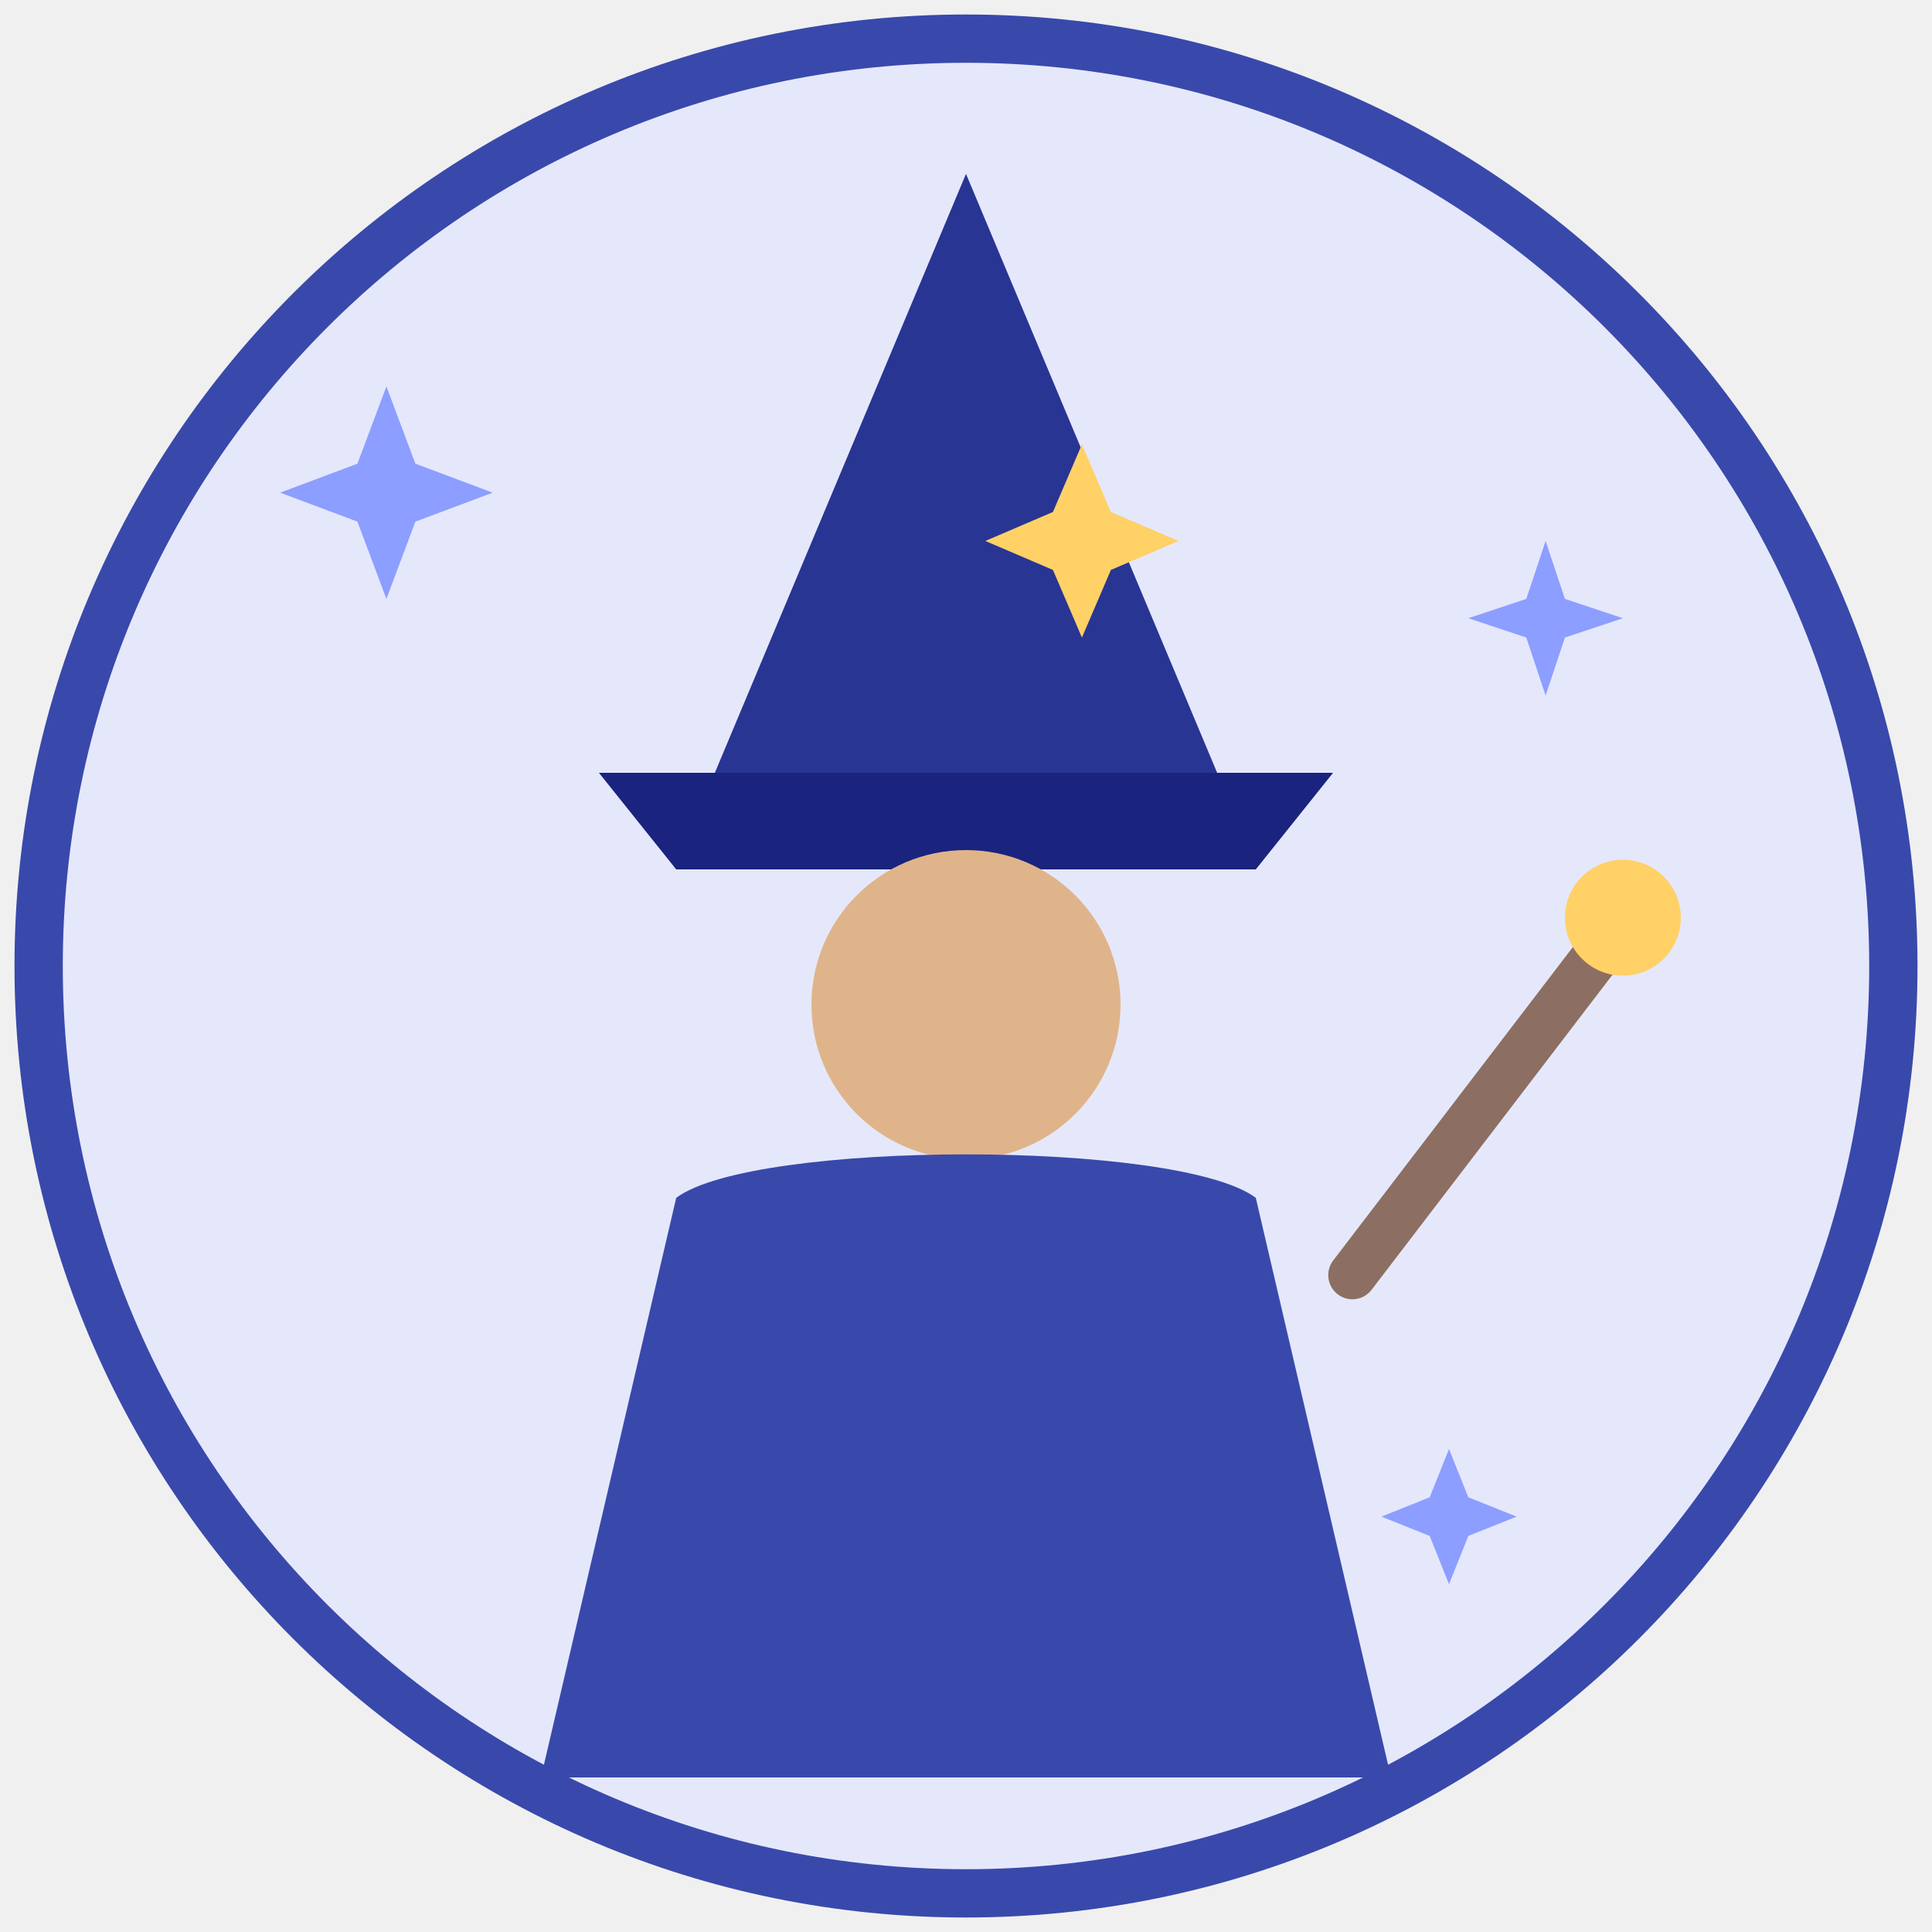
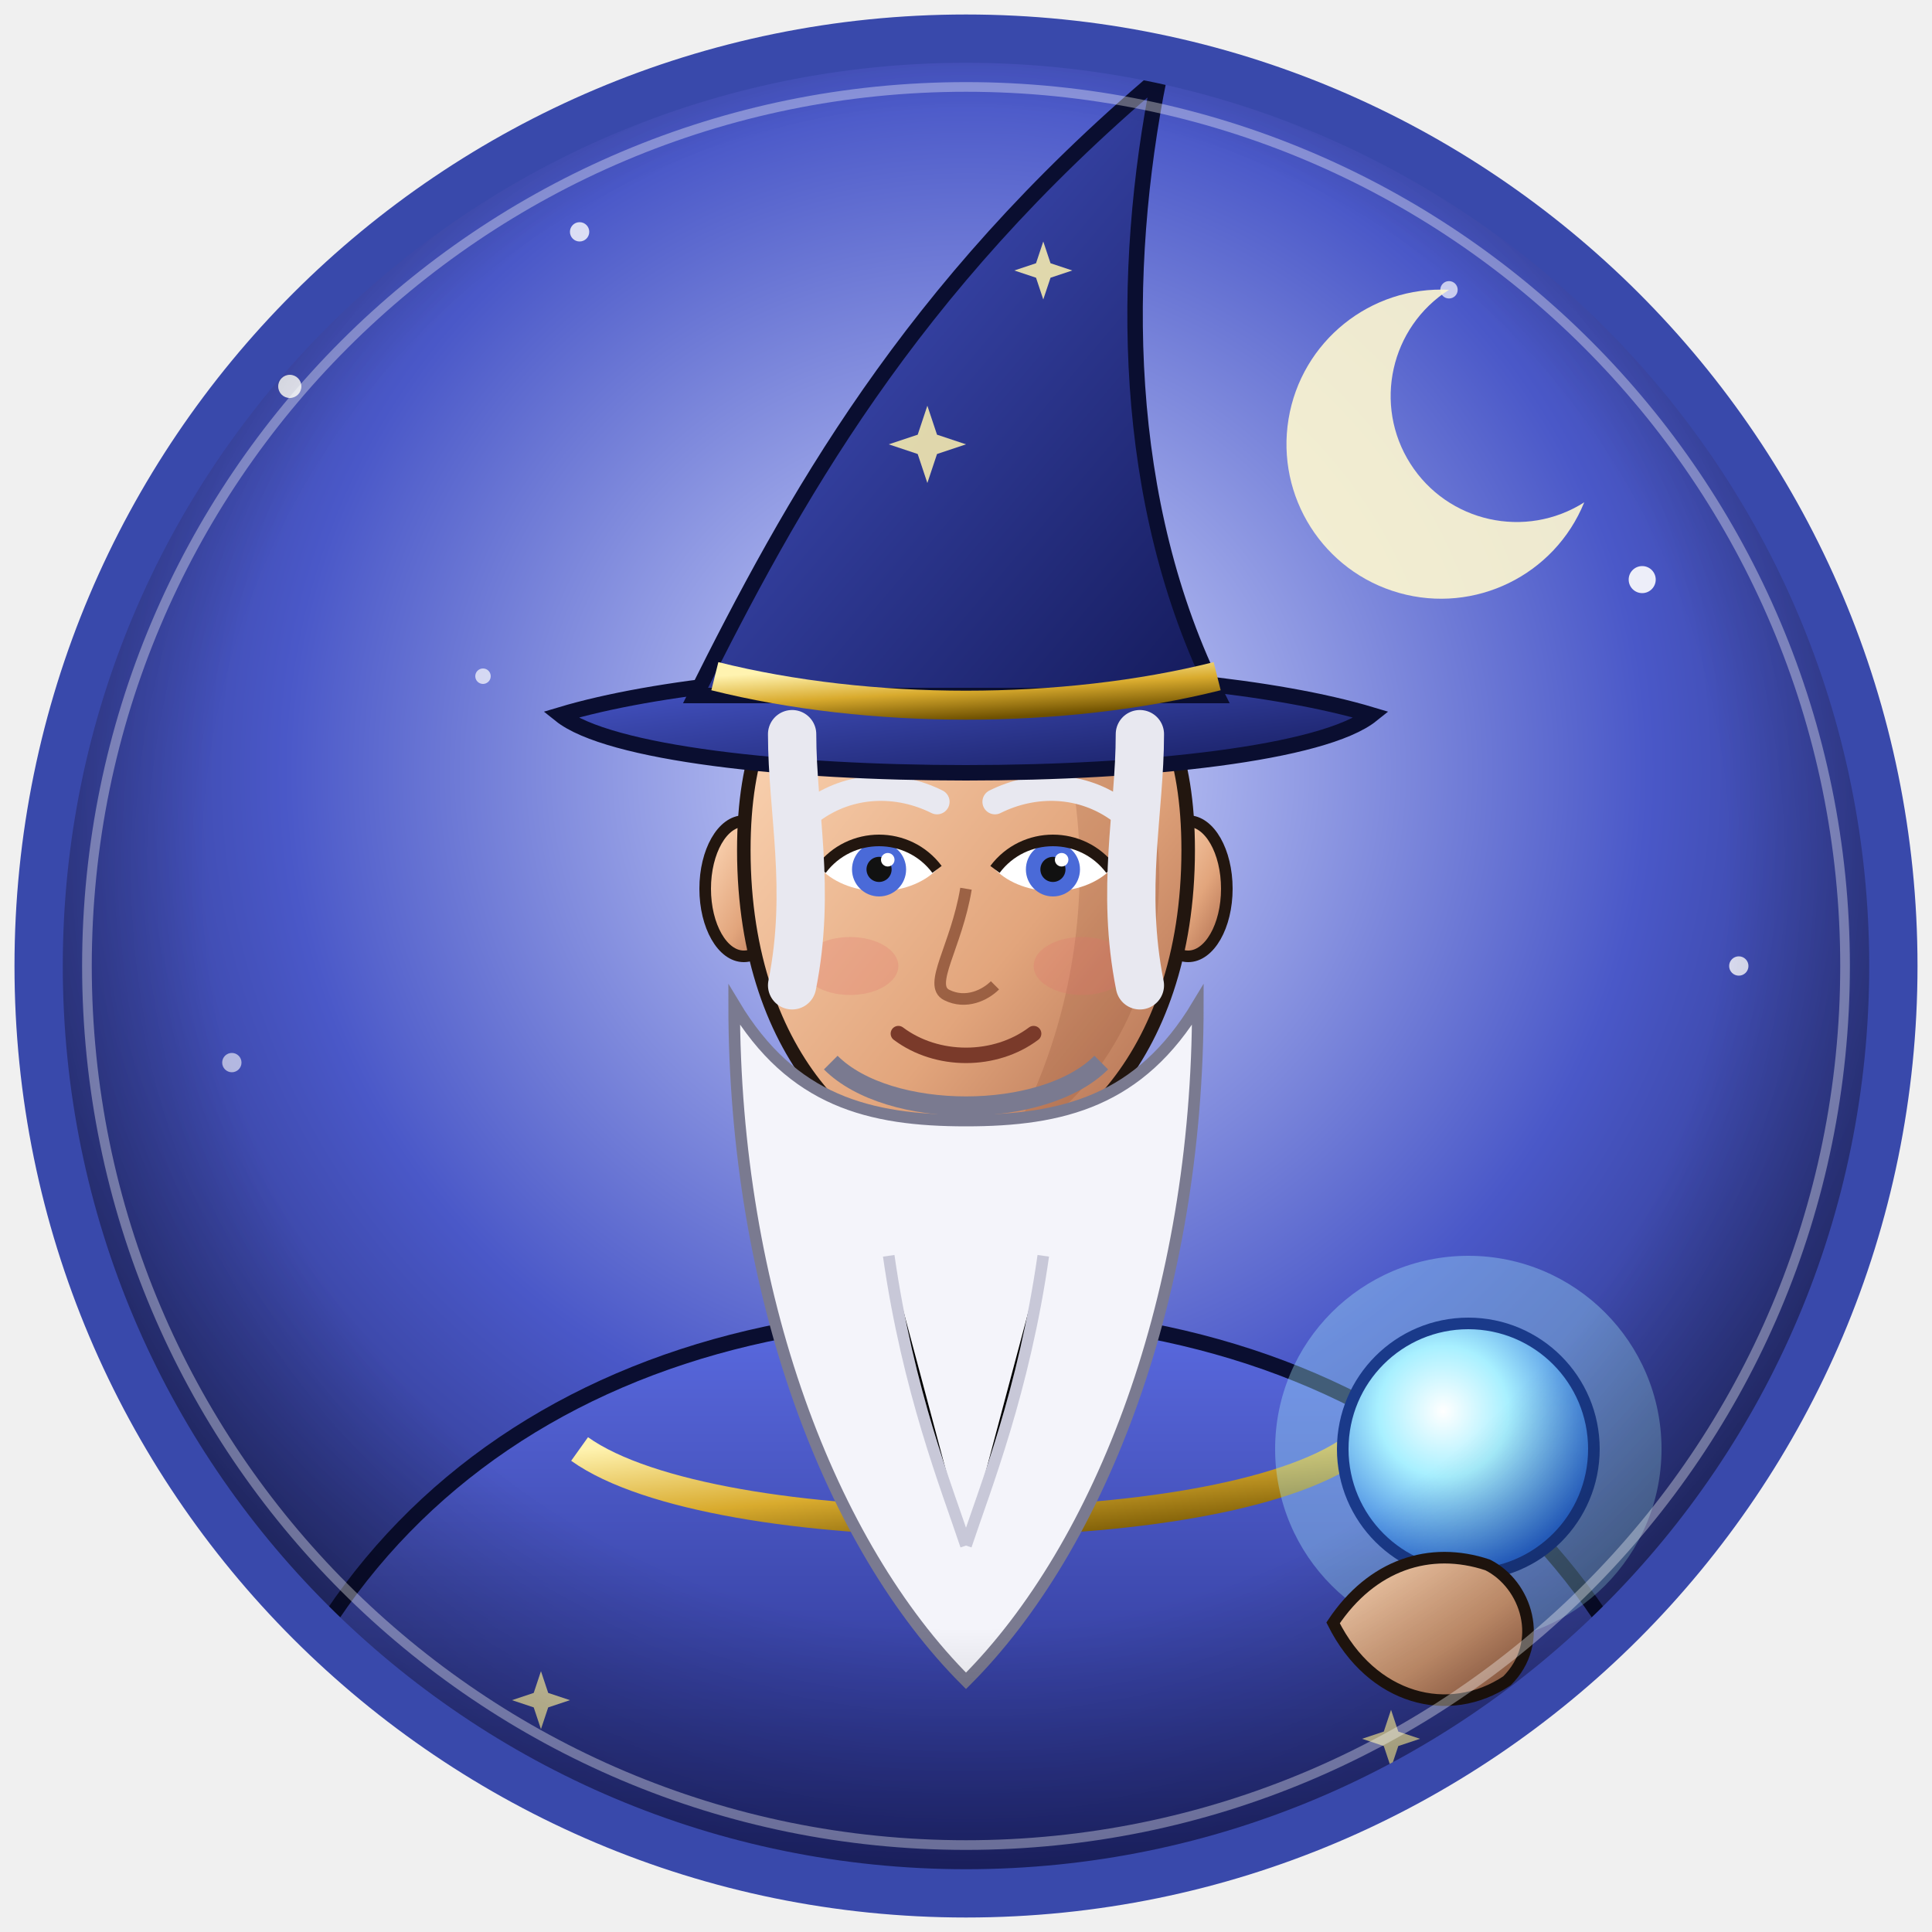
- <svg xmlns="http://www.w3.org/2000/svg" viewBox="0 0 200 200" role="img" aria-label="Adeptka Gwiazd">
+ <svg xmlns="http://www.w3.org/2000/svg" viewBox="0 0 200 200" role="img" aria-label="Mag">
  <defs>
    <clipPath id="round">
      <circle cx="100" cy="100" r="96" />
    </clipPath>
+     <radialGradient id="bg" cx="50%" cy="40%" r="70%">
+       <stop offset="0" stop-color="#d8deff" />
+       <stop offset=".5" stop-color="#4a58c8" />
+       <stop offset="1" stop-color="#0e1240" />
+     </radialGradient>
+     <radialGradient id="halo" cx="50%" cy="50%" r="50%">
+       <stop offset="0" stop-color="#fff" stop-opacity=".8" />
+       <stop offset="1" stop-color="#fff" stop-opacity="0" />
+     </radialGradient>
+     <linearGradient id="skin" x1="0" y1="0" x2="1" y2="1">
+       <stop offset="0" stop-color="#ffdcbc" />
+       <stop offset=".6" stop-color="#e2a57c" />
+       <stop offset="1" stop-color="#a8664a" />
+     </linearGradient>
+     <linearGradient id="pale" x1="0" y1="0" x2="1" y2="1">
+       <stop offset="0" stop-color="#f6eef4" />
+       <stop offset=".6" stop-color="#d3c2d6" />
+       <stop offset="1" stop-color="#8f7a98" />
+     </linearGradient>
+     <linearGradient id="steel" x1="0" y1="0" x2="1" y2="1">
+       <stop offset="0" stop-color="#ffffff" />
+       <stop offset=".4" stop-color="#b9c2cc" />
+       <stop offset="1" stop-color="#3d444d" />
+     </linearGradient>
+     <linearGradient id="gold" x1="0" y1="0" x2="1" y2="1">
+       <stop offset="0" stop-color="#fff3b0" />
+       <stop offset=".5" stop-color="#d9ab2e" />
+       <stop offset="1" stop-color="#6e5000" />
+     </linearGradient>
+     <linearGradient id="brass" x1="0" y1="0" x2="1" y2="1">
+       <stop offset="0" stop-color="#ffe6a8" />
+       <stop offset=".5" stop-color="#c08a2e" />
+       <stop offset="1" stop-color="#5e3d08" />
+     </linearGradient>
+     <linearGradient id="leather" x1="0" y1="0" x2="1" y2="1">
+       <stop offset="0" stop-color="#b8754a" />
+       <stop offset="1" stop-color="#4a2814" />
+     </linearGradient>
+     <linearGradient id="wood" x1="0" y1="0" x2="1" y2="0">
+       <stop offset="0" stop-color="#d49a62" />
+       <stop offset="1" stop-color="#5e3418" />
+     </linearGradient>
+     <radialGradient id="vignette" cx="50%" cy="45%" r="60%">
+       <stop offset=".65" stop-color="#000" stop-opacity="0" />
+       <stop offset="1" stop-color="#000" stop-opacity=".5" />
+     </radialGradient>
+     <linearGradient id="robeb" x1="0" y1="0" x2="0" y2="1">
+       <stop offset="0" stop-color="#5a6ae0" />
+       <stop offset="1" stop-color="#1a2070" />
+     </linearGradient>
+     <linearGradient id="hat" x1="0" y1="0" x2="1" y2="1">
+       <stop offset="0" stop-color="#4a5ad0" />
+       <stop offset="1" stop-color="#141a5a" />
+     </linearGradient>
+     <radialGradient id="orb" cx="40%" cy="35%" r="65%">
+       <stop offset="0" stop-color="#ffffff" />
+       <stop offset=".4" stop-color="#a8f0ff" />
+       <stop offset="1" stop-color="#2a6ad8" />
+     </radialGradient>
  </defs>
-   <circle cx="100" cy="100" r="98" fill="#3949ab" />
  <g clip-path="url(#round)">
-     <circle cx="100" cy="100" r="96" fill="#e5e8fb" />
-     <g fill="#8c9eff">
-       <path d="M40 40l3 8 8 3-8 3-3 8-3-8-8-3 8-3z" />
-       <path d="M160 56l2 6 6 2-6 2-2 6-2-6-6-2 6-2z" />
-       <path d="M150 150l2 5 5 2-5 2-2 5-2-5-5-2 5-2z" />
-     </g>
-     <path d="M100 18l26 62H74z" fill="#283593" />
-     <path d="M62 80h76l-8 10H70z" fill="#1a237e" />
-     <path d="M112 46l3 7 7 3-7 3-3 7-3-7-7-3 7-3z" fill="#ffd166" />
-     <circle cx="100" cy="104" r="16" fill="#e0b48a" />
-     <path d="M70 124c8-6 52-6 60 0l14 60H56z" fill="#3949ab" />
-     <path d="M140 132l26-34" stroke="#8d6e63" stroke-width="5" stroke-linecap="round" />
-     <circle cx="168" cy="95" r="6" fill="#ffd166" />
+     <rect width="200" height="200" fill="url(#bg)" />
+     <circle cx="30" cy="40" r="1.2" fill="#fff" opacity="0.9" />
+     <circle cx="50" cy="70" r="0.8" fill="#fff" opacity="0.7" />
+     <circle cx="170" cy="60" r="1.4" fill="#fff" opacity="0.9" />
+     <circle cx="150" cy="30" r="0.9" fill="#fff" opacity="0.7" />
+     <circle cx="180" cy="100" r="1" fill="#fff" opacity="0.8" />
+     <circle cx="24" cy="110" r="1" fill="#fff" opacity="0.6" />
+     <circle cx="60" cy="24" r="1" fill="#fff" opacity="0.8" />
+     <path d="M150 30a16 16 0 1 0 14 22 13 13 0 1 1-14-22z" fill="#fff8d0" opacity=".9" />
+     <path d="M22 204C26 160 58 136 100 136s74 24 78 68z" fill="url(#robeb)" stroke="#0a0e30" stroke-width="1.6" />
+     <path d="M100 136v68" stroke="url(#gold)" stroke-width="4" />
+     <path d="M60 150c14 10 66 10 80 0" stroke="url(#gold)" stroke-width="3" fill="none" />
+     <path d="M56 173L56.75 175.25L59 176L56.75 176.75L56 179L55.25 176.75L53 176L55.25 175.25Z" fill="#fff3b0" opacity=".85" />
+     <path d="M144 177L144.75 179.25L147 180L144.75 180.75L144 183L143.25 180.75L141 180L143.25 179.25Z" fill="#fff3b0" opacity=".85" />
+     <path d="M80 193L80.75 195.25L83 196L80.75 196.75L80 199L79.25 196.75L77 196L79.25 195.25Z" fill="#fff3b0" opacity=".85" />
+     <path d="M88 112h24v22H88z" fill="url(#skin)" stroke="#22160f" stroke-width="1.2" />
+     <path d="M88 120c8 6 16 6 24 0" stroke="#7a3a24" stroke-width="1" opacity=".3" fill="none" />
+     <ellipse cx="77" cy="92" rx="4" ry="7" fill="url(#skin)" stroke="#22160f" stroke-width="1.2" />
+     <ellipse cx="123" cy="92" rx="4" ry="7" fill="url(#skin)" stroke="#22160f" stroke-width="1.2" />
+     <path d="M77 88C77 110 90 121 100 121C110 121 123 110 123 88C123 68 112 64 100 64C88 64 77 68 77 88Z" fill="url(#skin)" stroke="#22160f" stroke-width="1.4" />
+     <path d="M106 67C125 74 125 108 104 119C114 102 114 80 106 67Z" fill="#7a3a24" opacity=".18" />
+     <ellipse cx="88" cy="100" rx="5" ry="3" fill="#e0706a" opacity=".25" />
+     <ellipse cx="112" cy="100" rx="5" ry="3" fill="#e0706a" opacity=".25" />
+     <path d="M85 90C88 86 94 86 97 90C94 93 88 93 85 90Z" fill="#fff" />
+     <circle cx="91" cy="90" r="2.8" fill="#4a6ad8" />
+     <circle cx="91" cy="90" r="1.3" fill="#111" />
+     <circle cx="91.9" cy="89" r=".7" fill="#fff" />
+     <path d="M85 90C88 86 94 86 97 90" stroke="#22160f" stroke-width="1.2" fill="none" />
+     <path d="M97 83C93 81 88 81 84 84" stroke="#e8e8f0" stroke-width="2.6" fill="none" stroke-linecap="round" />
+     <path d="M103 90C106 86 112 86 115 90C112 93 106 93 103 90Z" fill="#fff" />
+     <circle cx="109" cy="90" r="2.8" fill="#4a6ad8" />
+     <circle cx="109" cy="90" r="1.3" fill="#111" />
+     <circle cx="109.9" cy="89" r=".7" fill="#fff" />
+     <path d="M103 90C106 86 112 86 115 90" stroke="#22160f" stroke-width="1.2" fill="none" />
+     <path d="M103 83C107 81 112 81 116 84" stroke="#e8e8f0" stroke-width="2.6" fill="none" stroke-linecap="round" />
+     <path d="M100 92C99 98 96 102 98 103C100 104 102 103 103 102" stroke="#8a4f34" stroke-width="1.2" fill="none" opacity=".8" />
+     <path d="M93 107C97 110 103 110 107 107" stroke="#7a3a2a" stroke-width="1.6" fill="none" stroke-linecap="round" />
+     <path d="M76 104c0 30 10 56 24 70 14-14 24-40 24-70-6 10-14 12-24 12s-18-2-24-12z" fill="#f4f4fa" stroke="#7a7a90" stroke-width="1.2" />
+     <path d="M86 110c6 6 22 6 28 0" stroke="#7a7a90" stroke-width="2" fill="none" />
+     <path d="M92 130c2 14 6 24 8 30M108 130c-2 14-6 24-8 30" stroke="#c8c8d8" stroke-width="1.2" />
+     <circle cx="152" cy="150" r="20" fill="#a8f0ff" opacity=".35" />
+     <circle cx="152" cy="150" r="13" fill="url(#orb)" stroke="#1a3a8a" stroke-width="1.2" />
+     <path d="M138 168c4-6 10-8 16-6 4 2 6 8 2 12-6 4-14 2-18-6z" fill="url(#skin)" stroke="#22160f" stroke-width="1.2" />
+     <path d="M58 74c20-6 64-6 84 0-10 8-74 8-84 0z" fill="url(#hat)" stroke="#0a0e30" stroke-width="1.6" />
+     <path d="M72 72C82 52 94 30 120 8c-4 20-4 44 6 64z" fill="url(#hat)" stroke="#0a0e30" stroke-width="1.6" />
+     <path d="M74 70c16 4 36 4 52 0" stroke="url(#gold)" stroke-width="3" fill="none" />
+     <path d="M96 42L97.0 45.0L100 46L97.0 47.0L96 50L95.0 47.0L92 46L95.0 45.0Z" fill="#fff3b0" opacity=".85" />
+     <path d="M108 25L108.75 27.25L111 28L108.75 28.75L108 31L107.25 28.75L105 28L107.25 27.25Z" fill="#fff3b0" opacity=".85" />
+     <path d="M82 76c0 8 2 16 0 26M118 76c0 8-2 16 0 26" stroke="#e8e8f0" stroke-width="5" stroke-linecap="round" />
+     <rect width="200" height="200" fill="url(#vignette)" />
  </g>
  <circle cx="100" cy="100" r="96" fill="none" stroke="#3949ab" stroke-width="5" />
+   <circle cx="100" cy="100" r="91" fill="none" stroke="#fff" stroke-width="1" opacity=".35" />
</svg>
